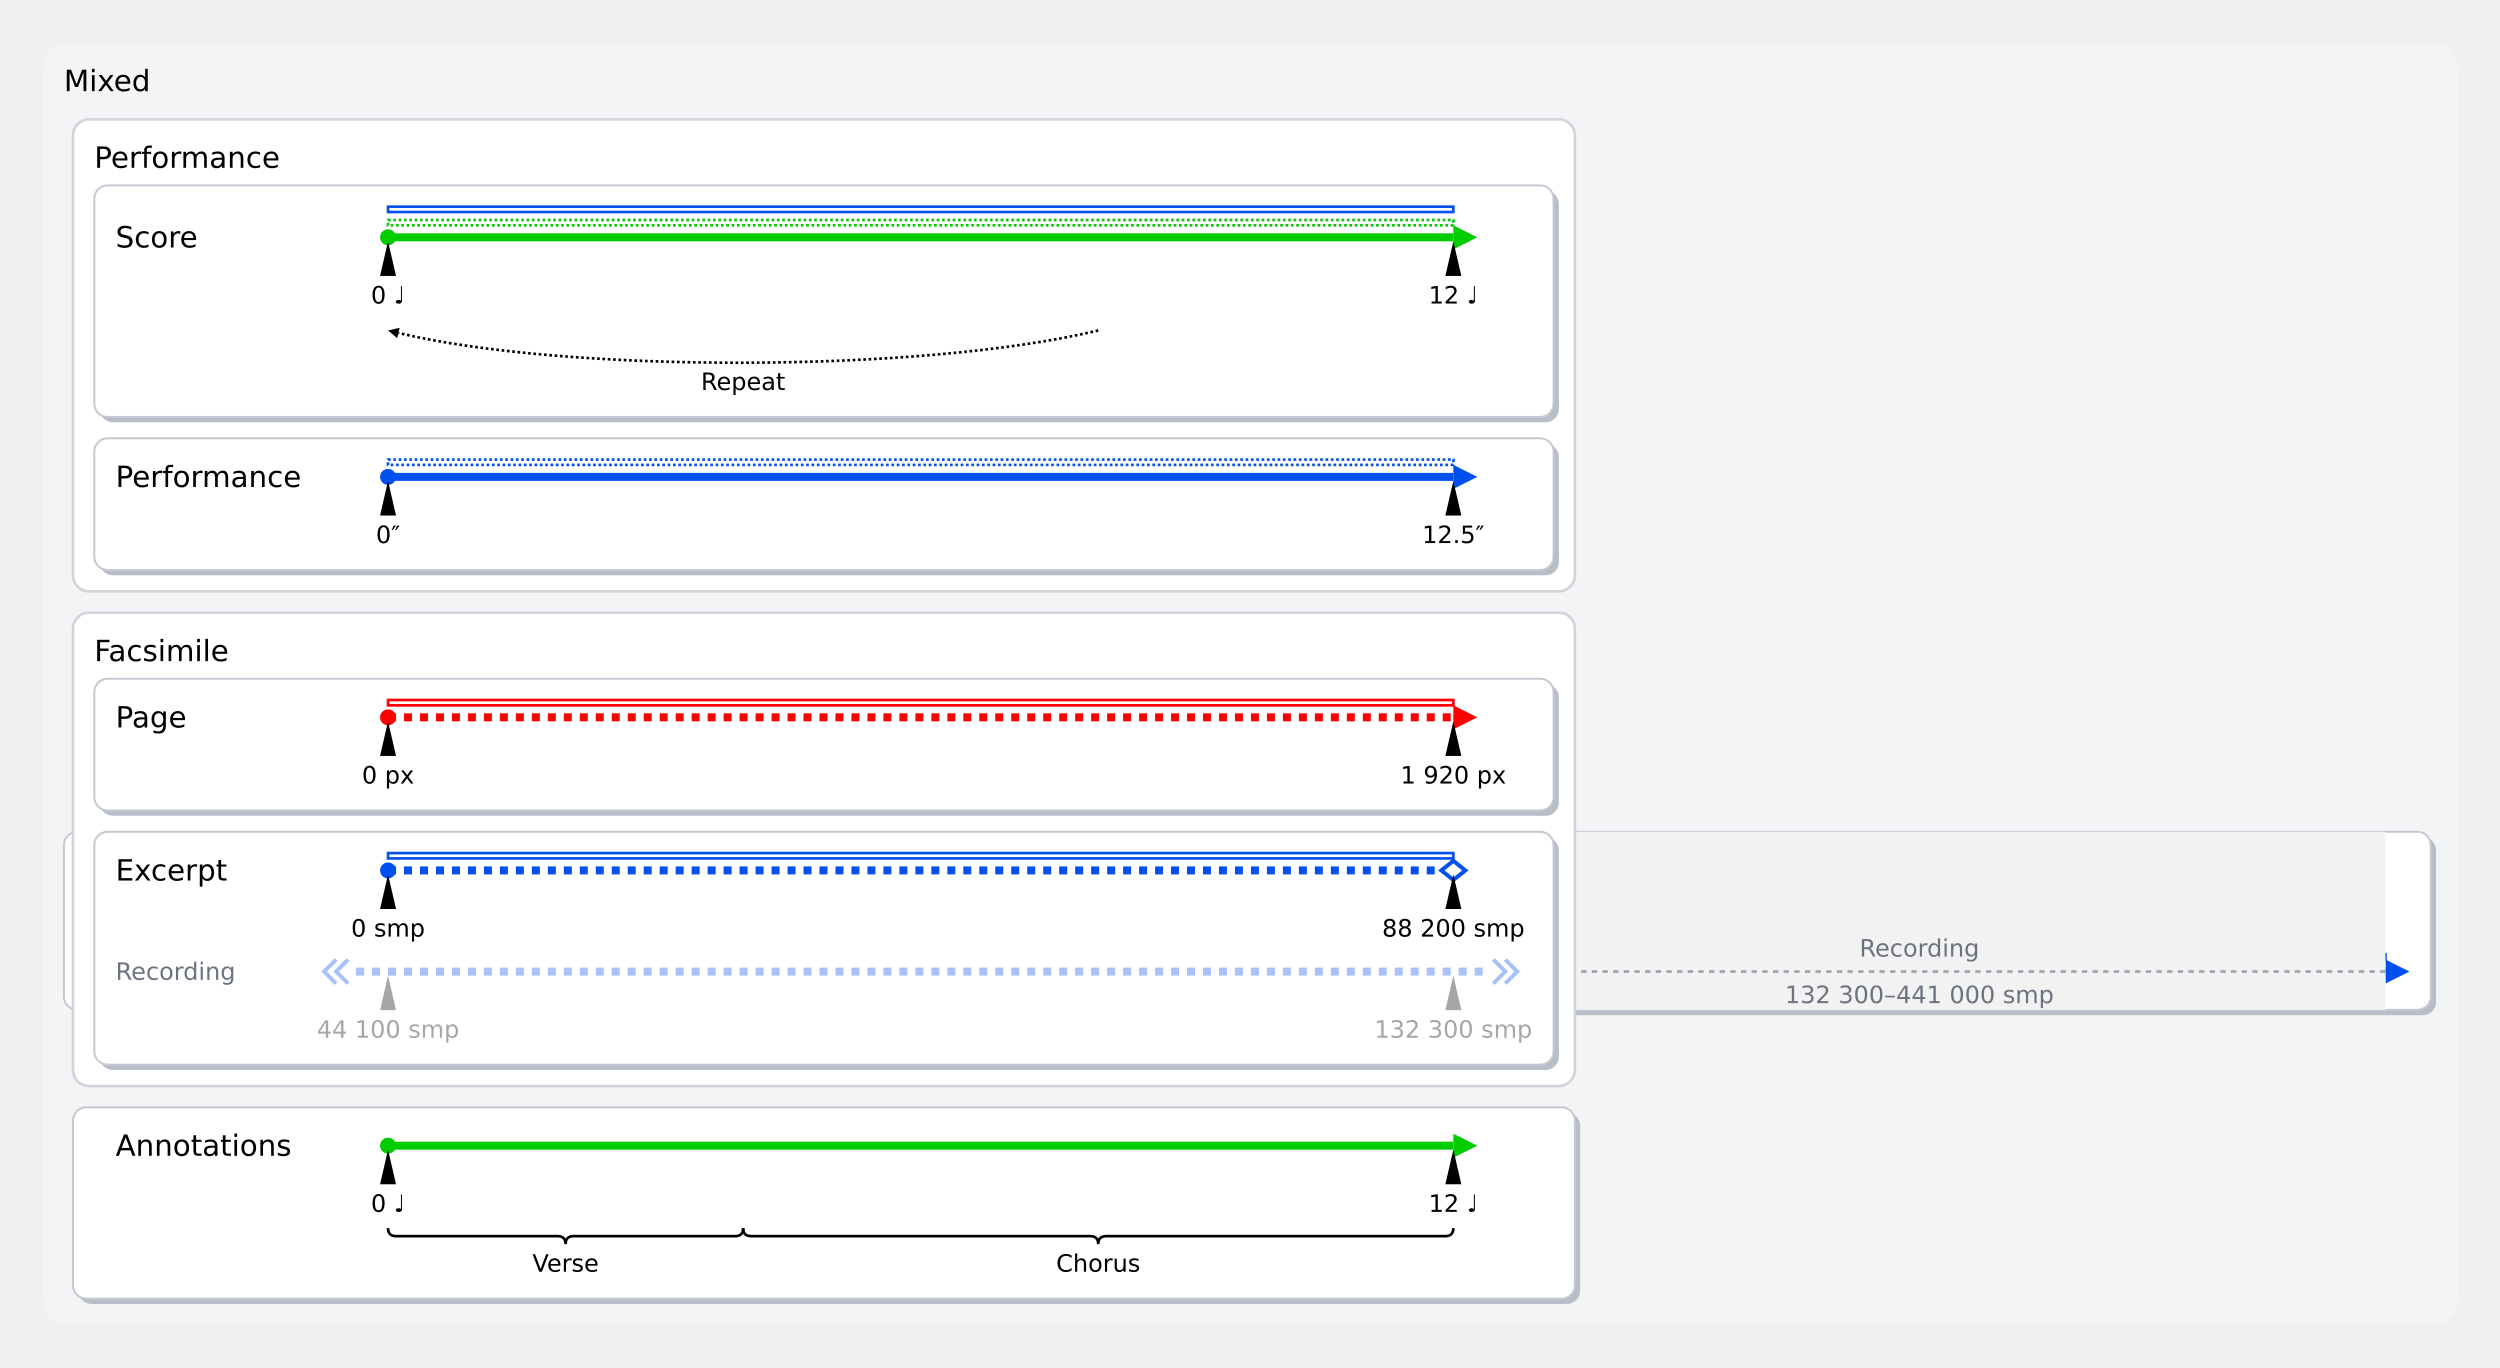
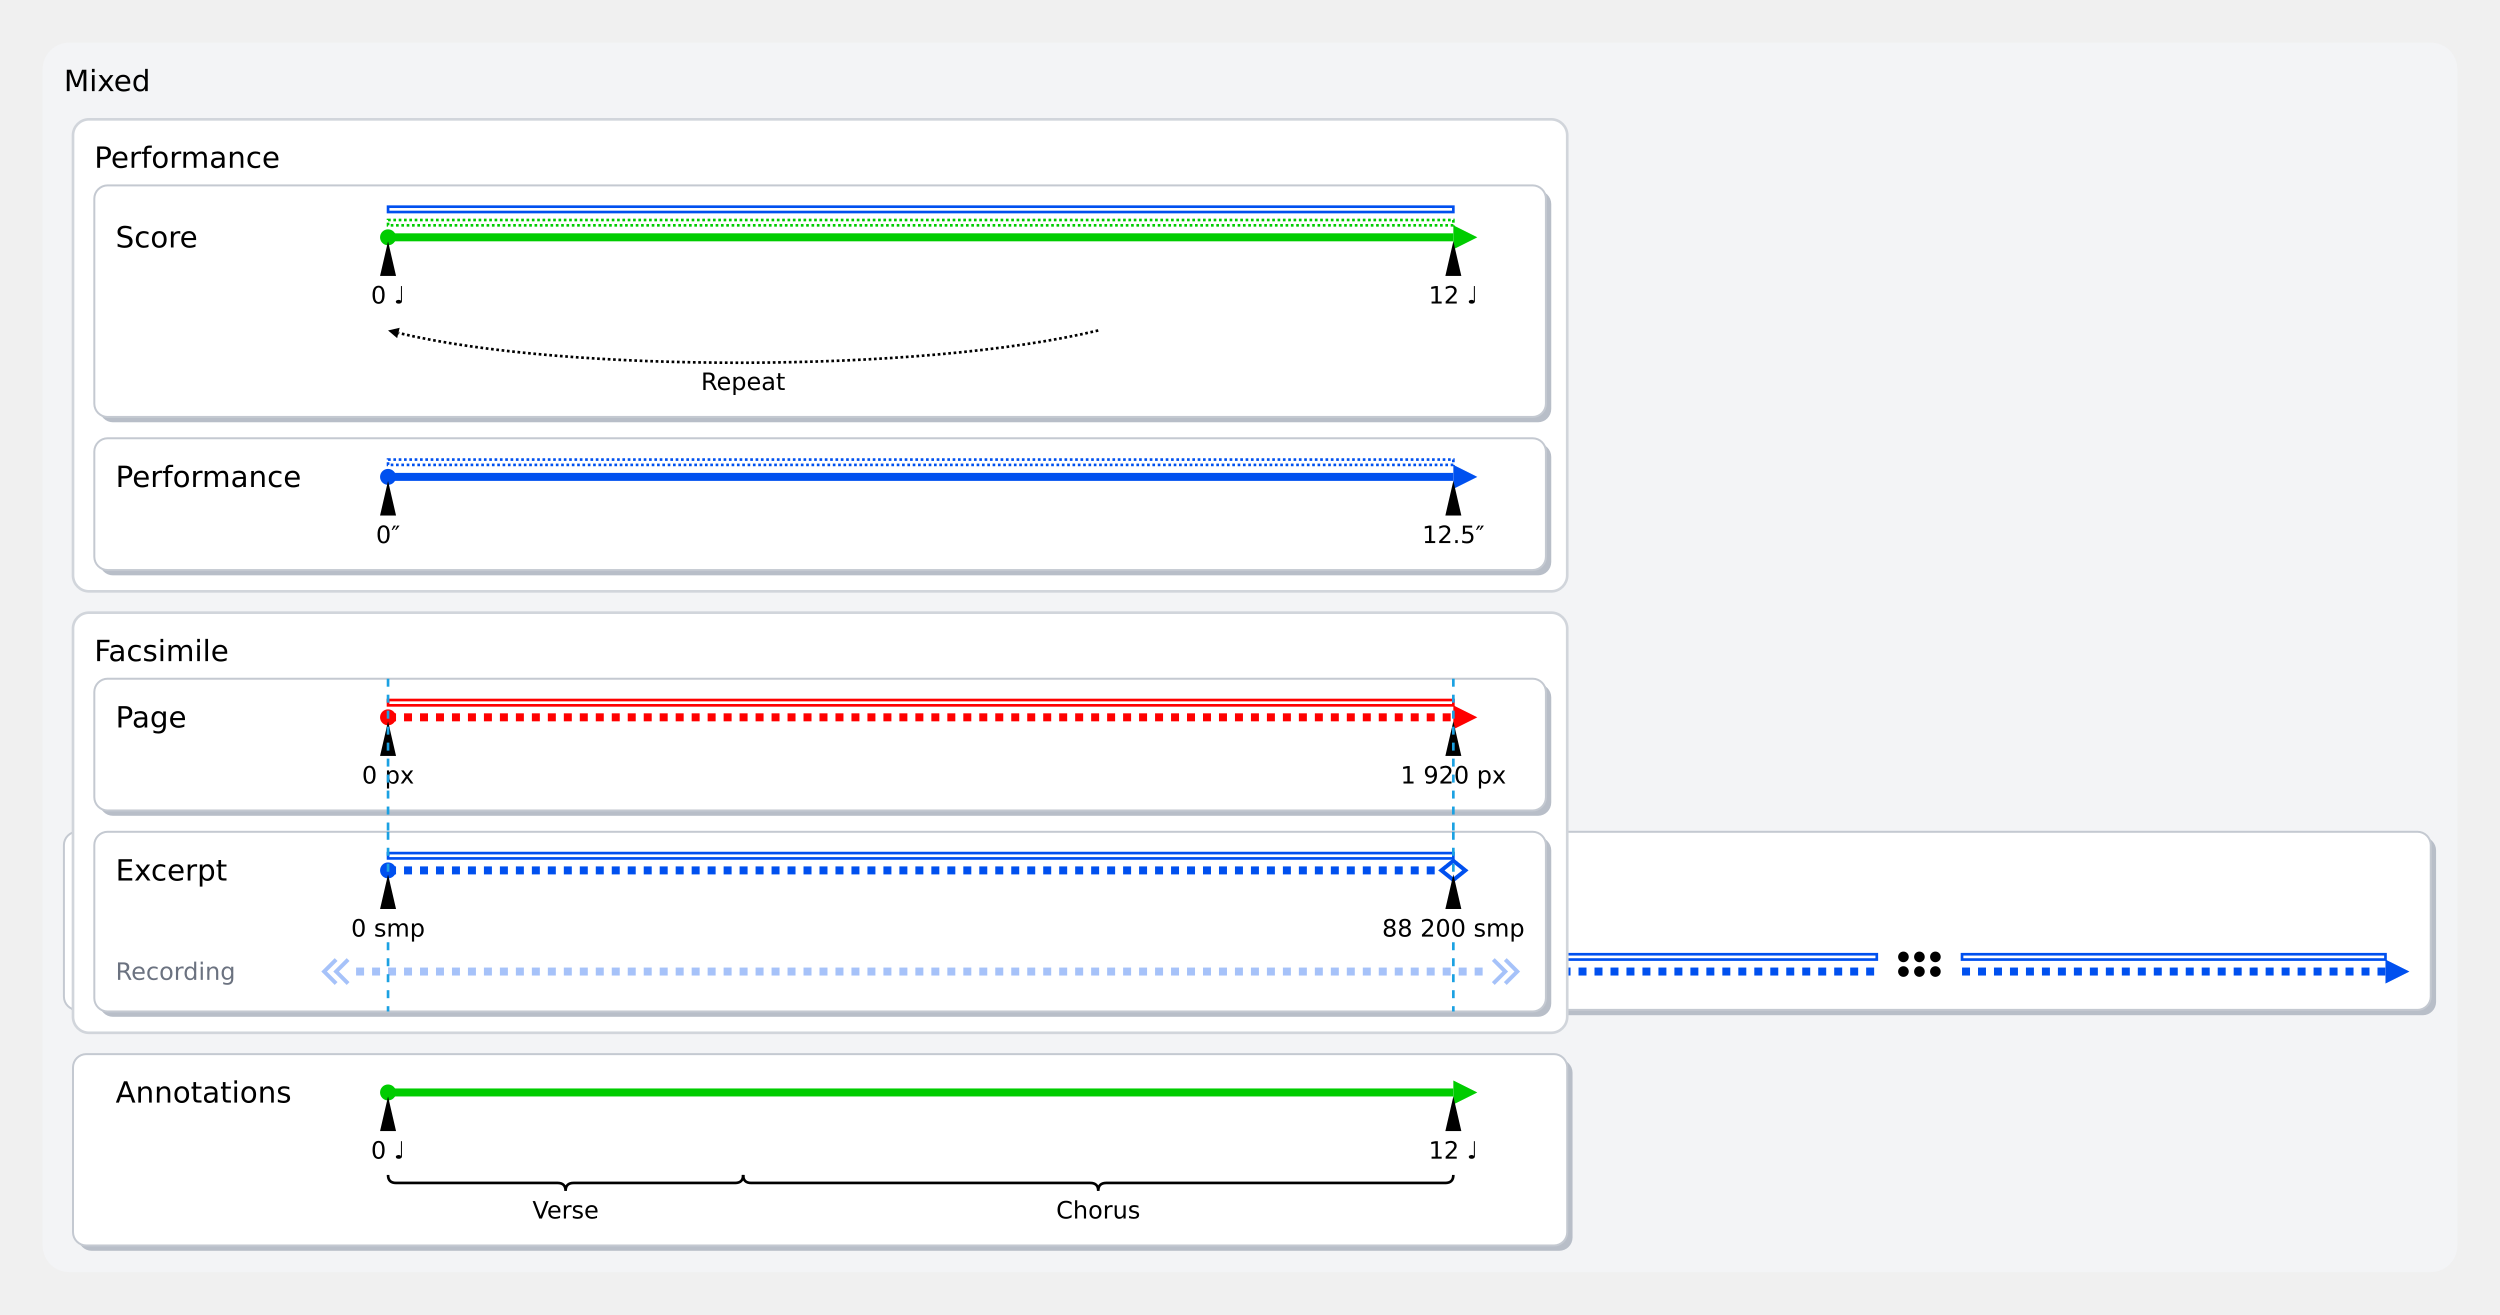
- <svg xmlns="http://www.w3.org/2000/svg" width="938.704" height="513.629" viewBox="0 0 938.704 513.629" font-family="DejaVu Sans, Noto Music" text-rendering="geometricPrecision" style="font-kerning:none;font-variant-ligatures:none">
+ <svg xmlns="http://www.w3.org/2000/svg" width="938.704" height="493.652" viewBox="0 0 938.704 493.652" font-family="DejaVu Sans, Noto Music" text-rendering="geometricPrecision" style="font-kerning:none;font-variant-ligatures:none">
  <g transform="translate(16 16)">
-     <rect x="0" y="0" width="906.704" height="481.629" rx="10" fill="#F3F4F6" />
+     <rect x="0" y="0" width="906.704" height="461.652" rx="10" fill="#F3F4F6" />
    <text data-part="name" x="8" y="18.21" text-anchor="start" font-size="11" fill="#000000">Mixed</text>
    <rect data-id="recording" data-part="card" x="10" y="298.32" width="888.704" height="66.879" rx="5" fill="#B8BEC8" />
    <rect data-id="recording" data-part="card" x="8" y="296.32" width="888.704" height="66.879" rx="5" fill="#FFFFFF" stroke="#C4C9D1" stroke-width="0.75" />
-     <polygon data-id="cmap_5" points="79.704,342.297 879.704,342.297 879.704,344.297 79.704,344.297" fill="none" stroke="#0050EF" stroke-width="1" />
+     <polygon data-id="cmap_5" points="79.704,342.297 88.701,342.297 88.701,344.297 79.704,344.297" fill="none" stroke="#0050EF" stroke-width="1" />
+     <polygon data-id="cmap_5" points="120.706,342.297 688.701,342.297 688.701,344.297 120.706,344.297" fill="none" stroke="#0050EF" stroke-width="1" />
+     <polygon data-id="cmap_5" points="720.706,342.297 879.704,342.297 879.704,344.297 720.706,344.297" fill="none" stroke="#0050EF" stroke-width="1" />
    <polygon data-id="cmap_6" points="129.704,304.82 529.704,304.82 529.704,306.82 129.704,306.82" fill="none" stroke="#0050EF" stroke-width="1" />
-     <line data-id="recording" x1="79.704" y1="348.797" x2="879.704" y2="348.797" stroke="#0050EF" stroke-width="3" stroke-dasharray="3 3" />
+     <line data-id="recording" x1="79.704" y1="348.797" x2="88.701" y2="348.797" stroke="#0050EF" stroke-width="3" stroke-dasharray="3 3" />
+     <line data-id="recording" x1="120.706" y1="348.797" x2="688.701" y2="348.797" stroke="#0050EF" stroke-width="3" stroke-dasharray="3 3" />
+     <line data-id="recording" x1="720.706" y1="348.797" x2="879.704" y2="348.797" stroke="#0050EF" stroke-width="3" stroke-dasharray="3 3" />
    <circle data-id="recording" cx="79.704" cy="348.797" r="3" fill="#0050EF" />
    <polygon data-id="recording" points="888.704,348.797 879.704,344.297 879.704,353.297" fill="#0050EF" />
    <line data-id="excerpt" x1="129.704" y1="311.32" x2="525.204" y2="311.32" stroke="#0050EF" stroke-width="3" stroke-dasharray="3 3" />
    <circle data-id="excerpt" cx="129.704" cy="311.32" r="3" fill="#0050EF" />
    <polygon data-id="excerpt" points="525.204,311.32 529.704,307.72 534.204,311.32 529.704,314.92" fill="none" stroke="#0050EF" stroke-width="1.5" />
    <polygon data-id="timestamp_3" points="129.704,312.82 126.704,325.82 132.704,325.82" fill="#000000" />
    <polygon data-id="timestamp_4" points="529.704,312.82 526.704,325.82 532.704,325.82" fill="#000000" />
    <text data-id="excerpt" data-part="name" x="16" y="315.128" text-anchor="start" font-size="11" fill="#000000">Excerpt</text>
    <text data-id="recording" data-part="name" x="16" y="352.605" text-anchor="start" font-size="11" fill="#000000">Recording</text>
    <text data-id="timestamp_3" data-part="coordinate" x="129.704" y="336.174" text-anchor="middle" font-size="9" fill="#000000">0 smp</text>
    <text data-id="timestamp_4" data-part="coordinate" x="529.704" y="336.174" text-anchor="middle" font-size="9" fill="#000000">88 200 smp</text>
-     <rect data-id="recording" data-part="elision" x="79.704" y="296.32" width="50" height="66.879" fill="#F2F2F2" />
-     <line data-id="recording" data-part="elision" x1="79.704" y1="348.797" x2="129.704" y2="348.797" stroke="#9CA3AF" stroke-width="1" stroke-dasharray="2 2" />
-     <rect data-id="recording" data-part="elision" x="529.704" y="296.32" width="350" height="66.879" fill="#F2F2F2" />
-     <line data-id="recording" data-part="elision" x1="529.704" y1="348.797" x2="879.704" y2="348.797" stroke="#9CA3AF" stroke-width="1" stroke-dasharray="2 2" />
-     <text data-id="recording" data-part="elision name" x="104.704" y="343.174" text-anchor="middle" font-size="9" fill="#6B7280">Recording</text>
-     <text data-id="recording" data-part="elision coordinate" x="104.704" y="360.651" text-anchor="middle" font-size="9" fill="#6B7280">0–44 10…</text>
-     <text data-id="recording" data-part="elision name" x="704.704" y="343.174" text-anchor="middle" font-size="9" fill="#6B7280">Recording</text>
-     <text data-id="recording" data-part="elision coordinate" x="704.704" y="360.651" text-anchor="middle" font-size="9" fill="#6B7280">132 300–441 000 smp</text>
-     <rect data-id="group_1" x="11.412" y="28.805" width="563.915" height="177.234" rx="6" fill="#FFFFFF" stroke="#D1D5DB" stroke-width="1" />
+     <line data-id="timestamp_3" data-part="line" x1="129.704" y1="296.32" x2="129.704" y2="312.82" stroke="#1BA1E2" stroke-width="1" stroke-dasharray="3 3" />
+     <line data-id="timestamp_3" data-part="line" x1="129.704" y1="338.297" x2="129.704" y2="363.199" stroke="#1BA1E2" stroke-width="1" stroke-dasharray="3 3" />
+     <line data-id="timestamp_4" data-part="line" x1="529.704" y1="296.32" x2="529.704" y2="312.82" stroke="#1BA1E2" stroke-width="1" stroke-dasharray="3 3" />
+     <line data-id="timestamp_4" data-part="line" x1="529.704" y1="338.297" x2="529.704" y2="363.199" stroke="#1BA1E2" stroke-width="1" stroke-dasharray="3 3" />
+     <circle data-id="recording" data-part="elision ellipsis" cx="98.704" cy="348.797" r="2" fill="#000000" />
+     <circle data-id="recording" data-part="elision ellipsis" cx="104.704" cy="348.797" r="2" fill="#000000" />
+     <circle data-id="recording" data-part="elision ellipsis" cx="110.704" cy="348.797" r="2" fill="#000000" />
+     <circle data-id="recording" data-part="elision ellipsis" cx="98.704" cy="343.297" r="2" fill="#000000" />
+     <circle data-id="recording" data-part="elision ellipsis" cx="104.704" cy="343.297" r="2" fill="#000000" />
+     <circle data-id="recording" data-part="elision ellipsis" cx="110.704" cy="343.297" r="2" fill="#000000" />
+     <circle data-id="recording" data-part="elision ellipsis" cx="698.704" cy="348.797" r="2" fill="#000000" />
+     <circle data-id="recording" data-part="elision ellipsis" cx="704.704" cy="348.797" r="2" fill="#000000" />
+     <circle data-id="recording" data-part="elision ellipsis" cx="710.704" cy="348.797" r="2" fill="#000000" />
+     <circle data-id="recording" data-part="elision ellipsis" cx="698.704" cy="343.297" r="2" fill="#000000" />
+     <circle data-id="recording" data-part="elision ellipsis" cx="704.704" cy="343.297" r="2" fill="#000000" />
+     <circle data-id="recording" data-part="elision ellipsis" cx="710.704" cy="343.297" r="2" fill="#000000" />
+     <rect data-id="group_1" x="11.412" y="28.805" width="561.052" height="177.234" rx="6" fill="#FFFFFF" stroke="#D1D5DB" stroke-width="1" />
    <text data-id="group_1" data-part="name" x="19.412" y="47.015" text-anchor="start" font-size="11" fill="#000000">Performance</text>
-     <rect data-id="score" data-part="card" x="21.412" y="55.609" width="547.915" height="86.953" rx="5" fill="#B8BEC8" />
-     <rect data-id="score" data-part="card" x="19.412" y="53.609" width="547.915" height="86.953" rx="5" fill="#FFFFFF" stroke="#C4C9D1" stroke-width="0.75" />
+     <rect data-id="score" data-part="card" x="21.412" y="55.609" width="545.052" height="86.953" rx="5" fill="#B8BEC8" />
+     <rect data-id="score" data-part="card" x="19.412" y="53.609" width="545.052" height="86.953" rx="5" fill="#FFFFFF" stroke="#C4C9D1" stroke-width="0.75" />
    <polygon data-id="cmap_1" points="129.704,66.609 529.704,66.609 529.704,68.609 129.704,68.609" fill="none" stroke="#00CC00" stroke-width="1" stroke-dasharray="1 1" />
    <polygon data-id="cmap_2" points="129.704,61.609 529.704,61.609 529.704,63.609 129.704,63.609" fill="none" stroke="#0050EF" stroke-width="1" />
    <path data-id="jump_from_1" d="M396.37 108.086C329.704 124.086 196.37 124.086 133.593 109.019" fill="none" stroke="#000000" stroke-width="1" stroke-dasharray="1 1" />
    <polygon data-id="jump_from_1" points="129.704,108.086 133.126,110.964 134.06,107.075" fill="#000000" />
    <line data-id="score" x1="129.704" y1="73.109" x2="529.704" y2="73.109" stroke="#00CC00" stroke-width="3" />
    <circle data-id="score" cx="129.704" cy="73.109" r="3" fill="#00CC00" />
    <polygon data-id="score" points="538.704,73.109 529.704,68.609 529.704,77.609" fill="#00CC00" />
    <polygon data-id="timestamp_9" points="129.704,74.609 126.704,87.609 132.704,87.609" fill="#000000" />
    <polygon data-id="timestamp_10" points="529.704,74.609 526.704,87.609 532.704,87.609" fill="#000000" />
    <text data-id="score" data-part="name" x="27.412" y="76.918" text-anchor="start" font-size="11" fill="#000000">Score</text>
    <text data-id="timestamp_9" data-part="coordinate" x="129.704" y="97.963" text-anchor="middle" font-size="9" fill="#000000">0 ♩</text>
    <text data-id="timestamp_10" data-part="coordinate" x="529.704" y="97.963" text-anchor="middle" font-size="9" fill="#000000">12 ♩</text>
    <text data-id="jump_from_1" data-part="label" x="263.037" y="130.44" text-anchor="middle" font-size="9" fill="#000000">Repeat</text>
-     <rect data-id="performance" data-part="card" x="21.412" y="150.562" width="547.915" height="49.477" rx="5" fill="#B8BEC8" />
-     <rect data-id="performance" data-part="card" x="19.412" y="148.562" width="547.915" height="49.477" rx="5" fill="#FFFFFF" stroke="#C4C9D1" stroke-width="0.75" />
+     <rect data-id="performance" data-part="card" x="21.412" y="150.562" width="545.052" height="49.477" rx="5" fill="#B8BEC8" />
+     <rect data-id="performance" data-part="card" x="19.412" y="148.562" width="545.052" height="49.477" rx="5" fill="#FFFFFF" stroke="#C4C9D1" stroke-width="0.75" />
    <polygon data-id="cmap_3" points="129.704,156.562 529.704,156.562 529.704,158.562 129.704,158.562" fill="none" stroke="#0050EF" stroke-width="1" stroke-dasharray="1 1" />
    <line data-id="performance" x1="129.704" y1="163.062" x2="529.704" y2="163.062" stroke="#0050EF" stroke-width="3" />
    <circle data-id="performance" cx="129.704" cy="163.062" r="3" fill="#0050EF" />
    <polygon data-id="performance" points="538.704,163.062 529.704,158.562 529.704,167.562" fill="#0050EF" />
    <polygon data-id="timestamp_7" points="129.704,164.562 126.704,177.562 132.704,177.562" fill="#000000" />
    <polygon data-id="timestamp_8" points="529.704,164.562 526.704,177.562 532.704,177.562" fill="#000000" />
    <text data-id="performance" data-part="name" x="27.412" y="166.871" text-anchor="start" font-size="11" fill="#000000">Performance</text>
    <text data-id="timestamp_7" data-part="coordinate" x="129.704" y="187.917" text-anchor="middle" font-size="9" fill="#000000">0″</text>
    <text data-id="timestamp_8" data-part="coordinate" x="529.704" y="187.917" text-anchor="middle" font-size="9" fill="#000000">12.5″</text>
-     <rect data-id="group_2" x="11.412" y="214.039" width="563.915" height="177.734" rx="6" fill="#FFFFFF" stroke="#D1D5DB" stroke-width="1" />
+     <rect data-id="group_2" x="11.412" y="214.039" width="561.052" height="157.758" rx="6" fill="#FFFFFF" stroke="#D1D5DB" stroke-width="1" />
    <text data-id="group_2" data-part="name" x="19.412" y="232.25" text-anchor="start" font-size="11" fill="#000000">Facsimile</text>
-     <rect data-id="page" data-part="card" x="21.412" y="240.844" width="547.915" height="49.477" rx="5" fill="#B8BEC8" />
-     <rect data-id="page" data-part="card" x="19.412" y="238.844" width="547.915" height="49.477" rx="5" fill="#FFFFFF" stroke="#C4C9D1" stroke-width="0.75" />
+     <rect data-id="page" data-part="card" x="21.412" y="240.844" width="545.052" height="49.477" rx="5" fill="#B8BEC8" />
+     <rect data-id="page" data-part="card" x="19.412" y="238.844" width="545.052" height="49.477" rx="5" fill="#FFFFFF" stroke="#C4C9D1" stroke-width="0.75" />
    <polygon data-id="cmap_4" points="129.704,246.844 529.704,246.844 529.704,248.844 129.704,248.844" fill="none" stroke="#FF0000" stroke-width="1" />
    <line data-id="page" x1="129.704" y1="253.344" x2="529.704" y2="253.344" stroke="#FF0000" stroke-width="3" stroke-dasharray="3 3" />
    <circle data-id="page" cx="129.704" cy="253.344" r="3" fill="#FF0000" />
    <polygon data-id="page" points="538.704,253.344 529.704,248.844 529.704,257.844" fill="#FF0000" />
    <polygon data-id="timestamp_5" points="129.704,254.844 126.704,267.844 132.704,267.844" fill="#000000" />
    <polygon data-id="timestamp_6" points="529.704,254.844 526.704,267.844 532.704,267.844" fill="#000000" />
    <text data-id="page" data-part="name" x="27.412" y="257.152" text-anchor="start" font-size="11" fill="#000000">Page</text>
    <text data-id="timestamp_5" data-part="coordinate" x="129.704" y="278.198" text-anchor="middle" font-size="9" fill="#000000">0 px</text>
    <text data-id="timestamp_6" data-part="coordinate" x="529.704" y="278.198" text-anchor="middle" font-size="9" fill="#000000">1 920 px</text>
-     <rect data-id="excerpt" data-part="card" x="21.412" y="298.32" width="547.915" height="87.453" rx="5" fill="#B8BEC8" />
-     <rect data-id="excerpt" data-part="card" x="19.412" y="296.32" width="547.915" height="87.453" rx="5" fill="#FFFFFF" stroke="#C4C9D1" stroke-width="0.75" />
+     <rect data-id="excerpt" data-part="card" x="21.412" y="298.32" width="545.052" height="67.477" rx="5" fill="#B8BEC8" />
+     <rect data-id="excerpt" data-part="card" x="19.412" y="296.32" width="545.052" height="67.477" rx="5" fill="#FFFFFF" stroke="#C4C9D1" stroke-width="0.75" />
    <polygon data-id="cmap_6" points="129.704,304.32 529.704,304.32 529.704,306.32 129.704,306.32" fill="none" stroke="#0050EF" stroke-width="1" />
    <line data-id="recording" x1="117.704" y1="348.797" x2="541.704" y2="348.797" stroke="#0050EF" stroke-width="3" stroke-dasharray="3 3" opacity="0.35" />
    <polyline data-id="recording" points="114.704,344.297 110.204,348.797 114.704,353.297" fill="none" stroke="#0050EF" stroke-width="1.5" opacity="0.35" />
    <polyline data-id="recording" points="110.204,344.297 105.704,348.797 110.204,353.297" fill="none" stroke="#0050EF" stroke-width="1.5" opacity="0.35" />
    <polyline data-id="recording" points="544.704,344.297 549.204,348.797 544.704,353.297" fill="none" stroke="#0050EF" stroke-width="1.5" opacity="0.35" />
    <polyline data-id="recording" points="549.204,344.297 553.704,348.797 549.204,353.297" fill="none" stroke="#0050EF" stroke-width="1.5" opacity="0.35" />
    <line data-id="excerpt" x1="129.704" y1="310.82" x2="525.204" y2="310.82" stroke="#0050EF" stroke-width="3" stroke-dasharray="3 3" />
    <circle data-id="excerpt" cx="129.704" cy="310.82" r="3" fill="#0050EF" />
    <polygon data-id="excerpt" points="525.204,310.82 529.704,307.22 534.204,310.82 529.704,314.42" fill="none" stroke="#0050EF" stroke-width="1.5" />
-     <polygon data-id="excerpt" data-part="start" points="129.704,350.297 126.704,363.297 132.704,363.297" fill="#000000" opacity="0.35" />
-     <polygon data-id="excerpt" data-part="end" points="529.704,350.297 526.704,363.297 532.704,363.297" fill="#000000" opacity="0.35" />
    <polygon data-id="timestamp_3" points="129.704,312.32 126.704,325.32 132.704,325.32" fill="#000000" />
    <polygon data-id="timestamp_4" points="529.704,312.32 526.704,325.32 532.704,325.32" fill="#000000" />
    <text data-id="recording" data-part="name" x="27.412" y="351.913" text-anchor="start" font-size="9" fill="#6B7280">Recording</text>
    <text data-id="excerpt" data-part="name" x="27.412" y="314.628" text-anchor="start" font-size="11" fill="#000000">Excerpt</text>
-     <text data-id="excerpt" data-part="start label" x="129.704" y="373.651" text-anchor="middle" font-size="9" fill="#000000" opacity="0.35">44 100 smp</text>
-     <text data-id="excerpt" data-part="end label" x="529.704" y="373.651" text-anchor="middle" font-size="9" fill="#000000" opacity="0.35">132 300 smp</text>
    <text data-id="timestamp_3" data-part="coordinate" x="129.704" y="335.674" text-anchor="middle" font-size="9" fill="#000000">0 smp</text>
    <text data-id="timestamp_4" data-part="coordinate" x="529.704" y="335.674" text-anchor="middle" font-size="9" fill="#000000">88 200 smp</text>
-     <rect data-id="annotations" data-part="card" x="13.412" y="401.773" width="563.915" height="71.856" rx="5" fill="#B8BEC8" />
-     <rect data-id="annotations" data-part="card" x="11.412" y="399.773" width="563.915" height="71.856" rx="5" fill="#FFFFFF" stroke="#C4C9D1" stroke-width="0.75" />
-     <path data-id="region_1" d="M129.704 445.152Q129.704 448.152 132.704 448.152L193.37 448.152Q196.37 448.152 196.37 451.152Q196.37 448.152 199.37 448.152L260.037 448.152Q263.037 448.152 263.037 445.152" fill="none" stroke="#000000" stroke-width="1" />
-     <path data-id="region_2" d="M263.037 445.152Q263.037 448.152 266.037 448.152L393.37 448.152Q396.37 448.152 396.37 451.152Q396.37 448.152 399.37 448.152L526.704 448.152Q529.704 448.152 529.704 445.152" fill="none" stroke="#000000" stroke-width="1" />
-     <line data-id="annotations" x1="129.704" y1="414.176" x2="529.704" y2="414.176" stroke="#00CC00" stroke-width="3" />
-     <circle data-id="annotations" cx="129.704" cy="414.176" r="3" fill="#00CC00" />
-     <polygon data-id="annotations" points="538.704,414.176 529.704,409.676 529.704,418.676" fill="#00CC00" />
-     <polygon data-id="timestamp_1" points="129.704,415.676 126.704,428.676 132.704,428.676" fill="#000000" />
-     <polygon data-id="timestamp_2" points="529.704,415.676 526.704,428.676 532.704,428.676" fill="#000000" />
-     <text data-id="annotations" data-part="name" x="27.412" y="417.984" text-anchor="start" font-size="11" fill="#000000">Annotations</text>
-     <text data-id="timestamp_1" data-part="coordinate" x="129.704" y="439.03" text-anchor="middle" font-size="9" fill="#000000">0 ♩</text>
-     <text data-id="timestamp_2" data-part="coordinate" x="529.704" y="439.03" text-anchor="middle" font-size="9" fill="#000000">12 ♩</text>
-     <text data-id="region_1" data-part="label" x="196.37" y="461.506" text-anchor="middle" font-size="9" fill="#000000">Verse</text>
-     <text data-id="region_2" data-part="label" x="396.37" y="461.506" text-anchor="middle" font-size="9" fill="#000000">Chorus</text>
+     <line data-id="timestamp_3" data-part="line" x1="129.704" y1="296.32" x2="129.704" y2="312.32" stroke="#1BA1E2" stroke-width="1" stroke-dasharray="3 3" />
+     <line data-id="timestamp_3" data-part="line" x1="129.704" y1="337.797" x2="129.704" y2="363.797" stroke="#1BA1E2" stroke-width="1" stroke-dasharray="3 3" />
+     <line data-id="timestamp_4" data-part="line" x1="529.704" y1="296.32" x2="529.704" y2="312.32" stroke="#1BA1E2" stroke-width="1" stroke-dasharray="3 3" />
+     <line data-id="timestamp_4" data-part="line" x1="529.704" y1="337.797" x2="529.704" y2="363.797" stroke="#1BA1E2" stroke-width="1" stroke-dasharray="3 3" />
+     <rect data-id="annotations" data-part="card" x="13.412" y="381.797" width="561.052" height="71.856" rx="5" fill="#B8BEC8" />
+     <rect data-id="annotations" data-part="card" x="11.412" y="379.797" width="561.052" height="71.856" rx="5" fill="#FFFFFF" stroke="#C4C9D1" stroke-width="0.75" />
+     <path data-id="region_1" d="M129.704 425.176Q129.704 428.176 132.704 428.176L193.37 428.176Q196.37 428.176 196.37 431.176Q196.37 428.176 199.37 428.176L260.037 428.176Q263.037 428.176 263.037 425.176" fill="none" stroke="#000000" stroke-width="1" />
+     <path data-id="region_2" d="M263.037 425.176Q263.037 428.176 266.037 428.176L393.37 428.176Q396.37 428.176 396.37 431.176Q396.37 428.176 399.37 428.176L526.704 428.176Q529.704 428.176 529.704 425.176" fill="none" stroke="#000000" stroke-width="1" />
+     <line data-id="annotations" x1="129.704" y1="394.199" x2="529.704" y2="394.199" stroke="#00CC00" stroke-width="3" />
+     <circle data-id="annotations" cx="129.704" cy="394.199" r="3" fill="#00CC00" />
+     <polygon data-id="annotations" points="538.704,394.199 529.704,389.699 529.704,398.699" fill="#00CC00" />
+     <polygon data-id="timestamp_1" points="129.704,395.699 126.704,408.699 132.704,408.699" fill="#000000" />
+     <polygon data-id="timestamp_2" points="529.704,395.699 526.704,408.699 532.704,408.699" fill="#000000" />
+     <text data-id="annotations" data-part="name" x="27.412" y="398.007" text-anchor="start" font-size="11" fill="#000000">Annotations</text>
+     <text data-id="timestamp_1" data-part="coordinate" x="129.704" y="419.053" text-anchor="middle" font-size="9" fill="#000000">0 ♩</text>
+     <text data-id="timestamp_2" data-part="coordinate" x="529.704" y="419.053" text-anchor="middle" font-size="9" fill="#000000">12 ♩</text>
+     <text data-id="region_1" data-part="label" x="196.37" y="441.53" text-anchor="middle" font-size="9" fill="#000000">Verse</text>
+     <text data-id="region_2" data-part="label" x="396.37" y="441.53" text-anchor="middle" font-size="9" fill="#000000">Chorus</text>
+     <line data-id="timestamp_3" data-part="line" x1="129.704" y1="238.844" x2="129.704" y2="296.32" stroke="#1BA1E2" stroke-width="1" stroke-dasharray="3 3" />
+     <line data-id="timestamp_4" data-part="line" x1="529.704" y1="238.844" x2="529.704" y2="296.32" stroke="#1BA1E2" stroke-width="1" stroke-dasharray="3 3" />
  </g>
</svg>
